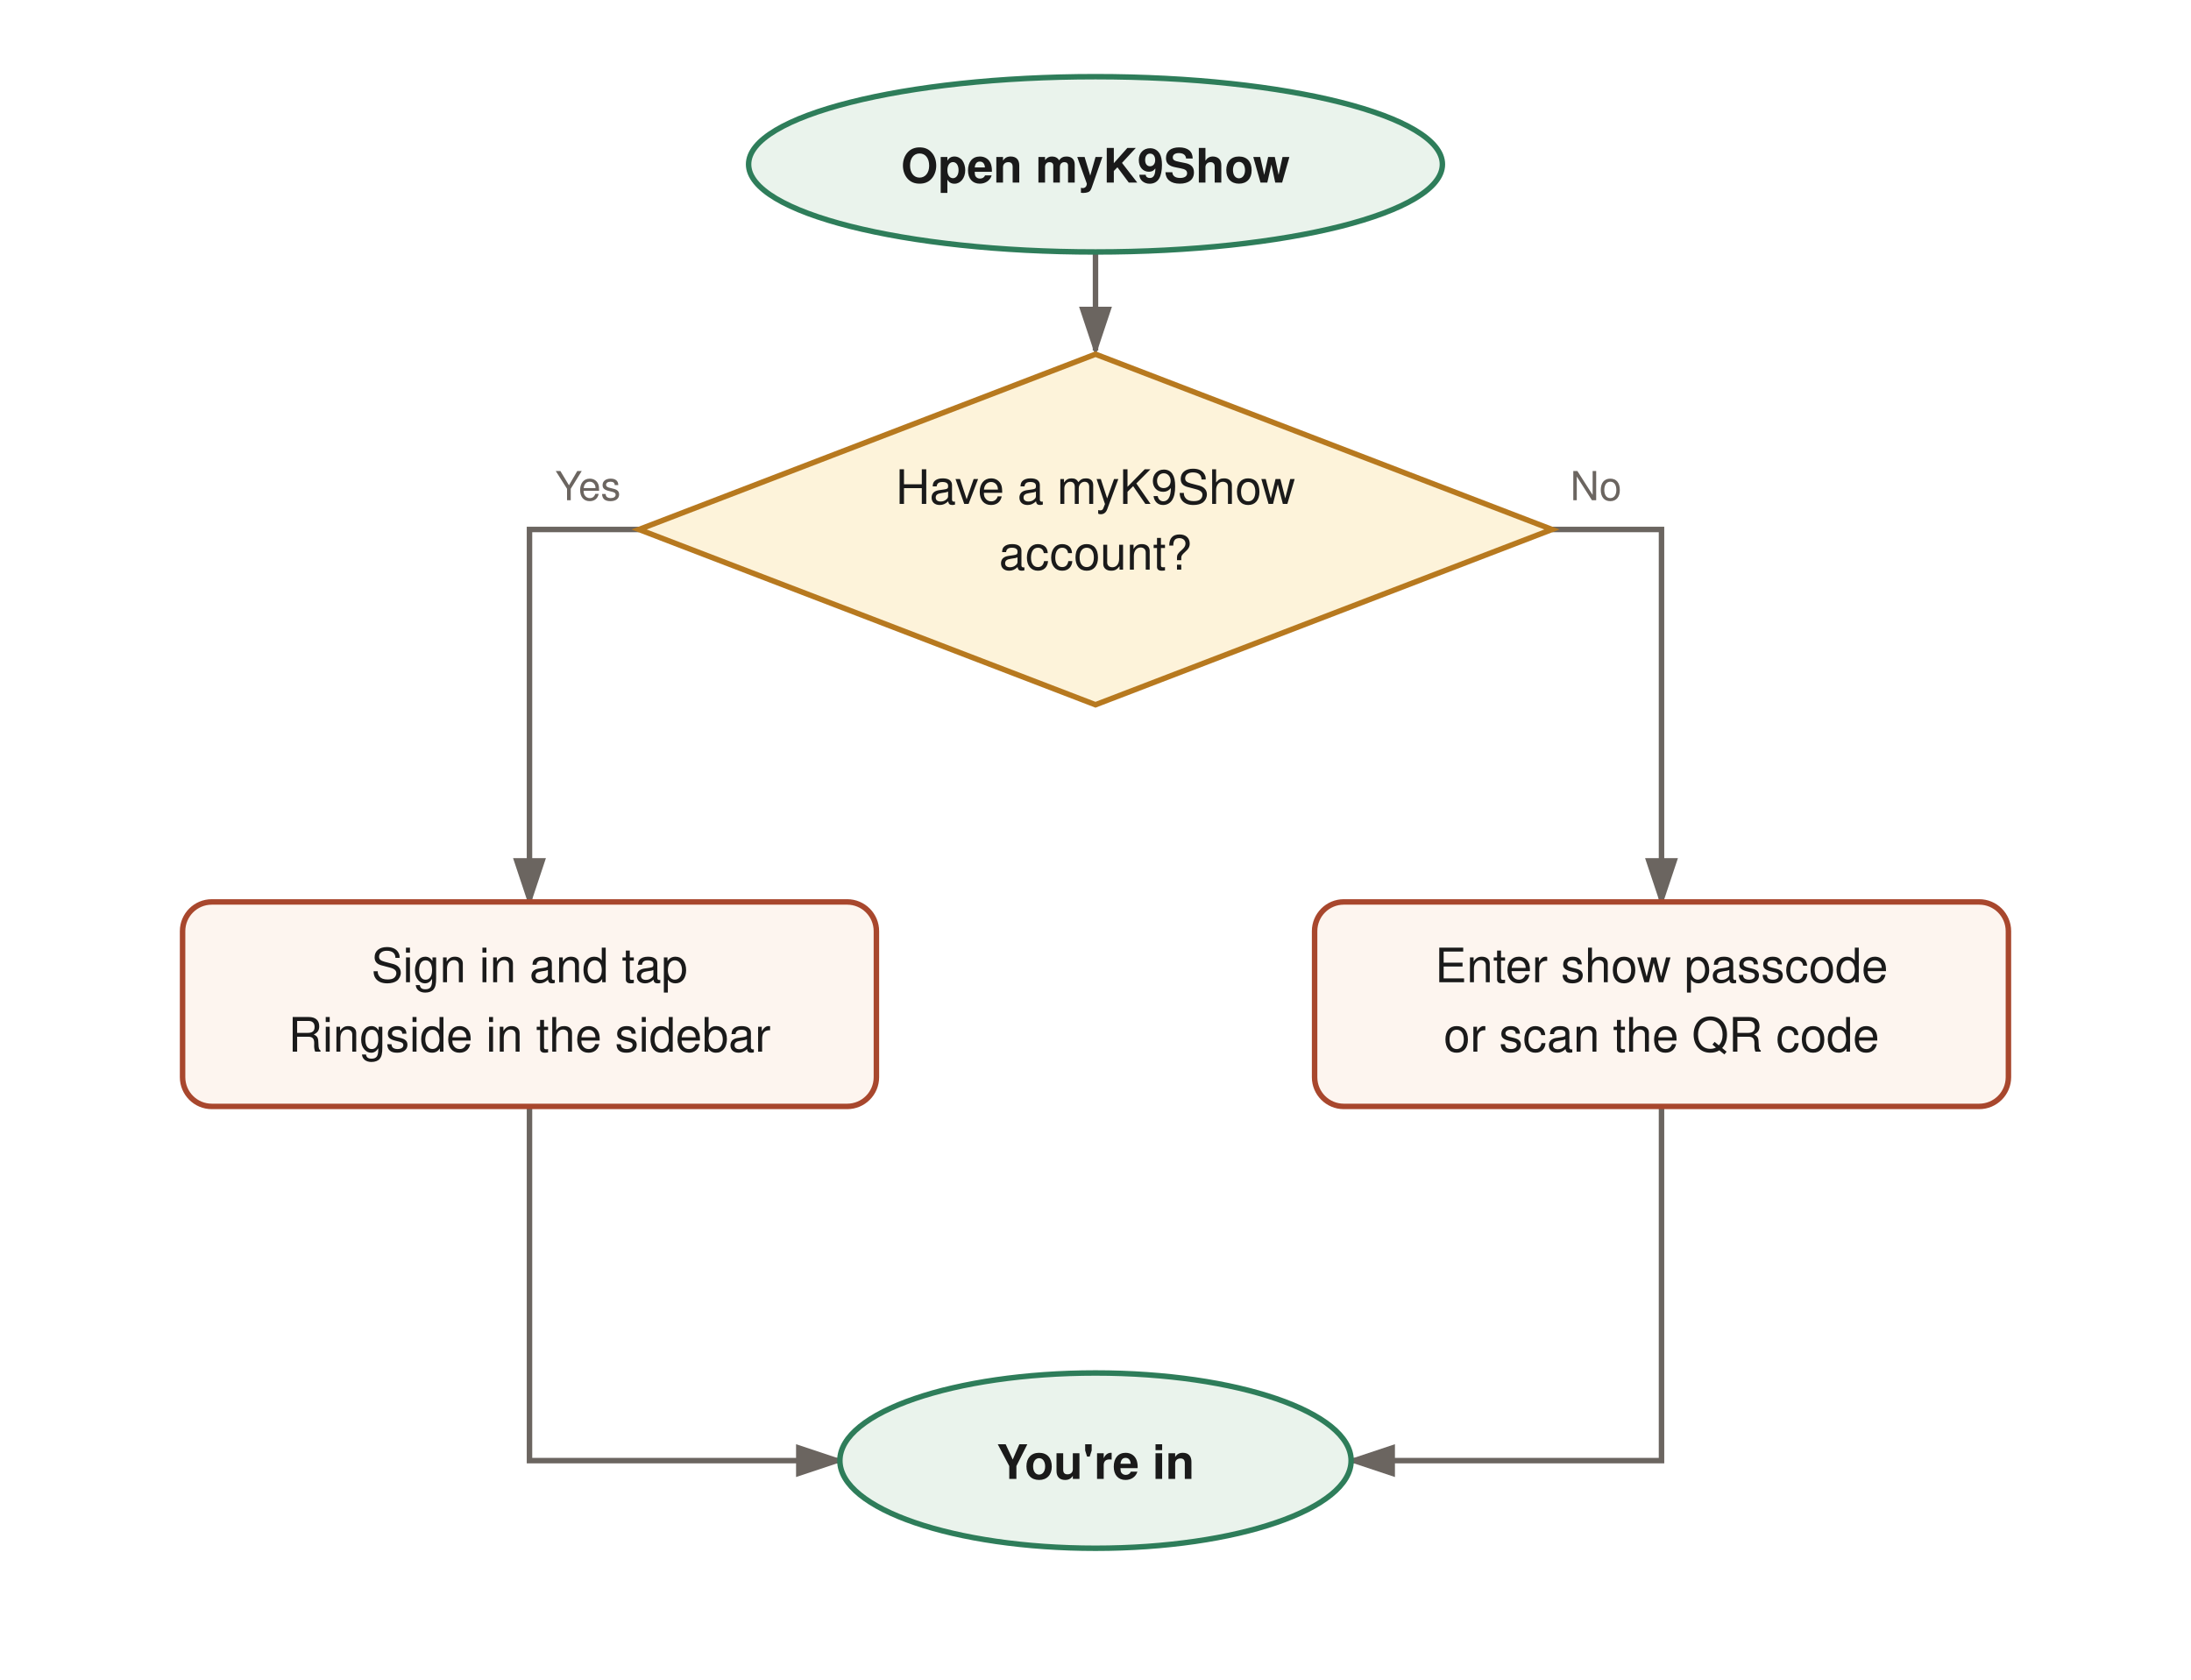
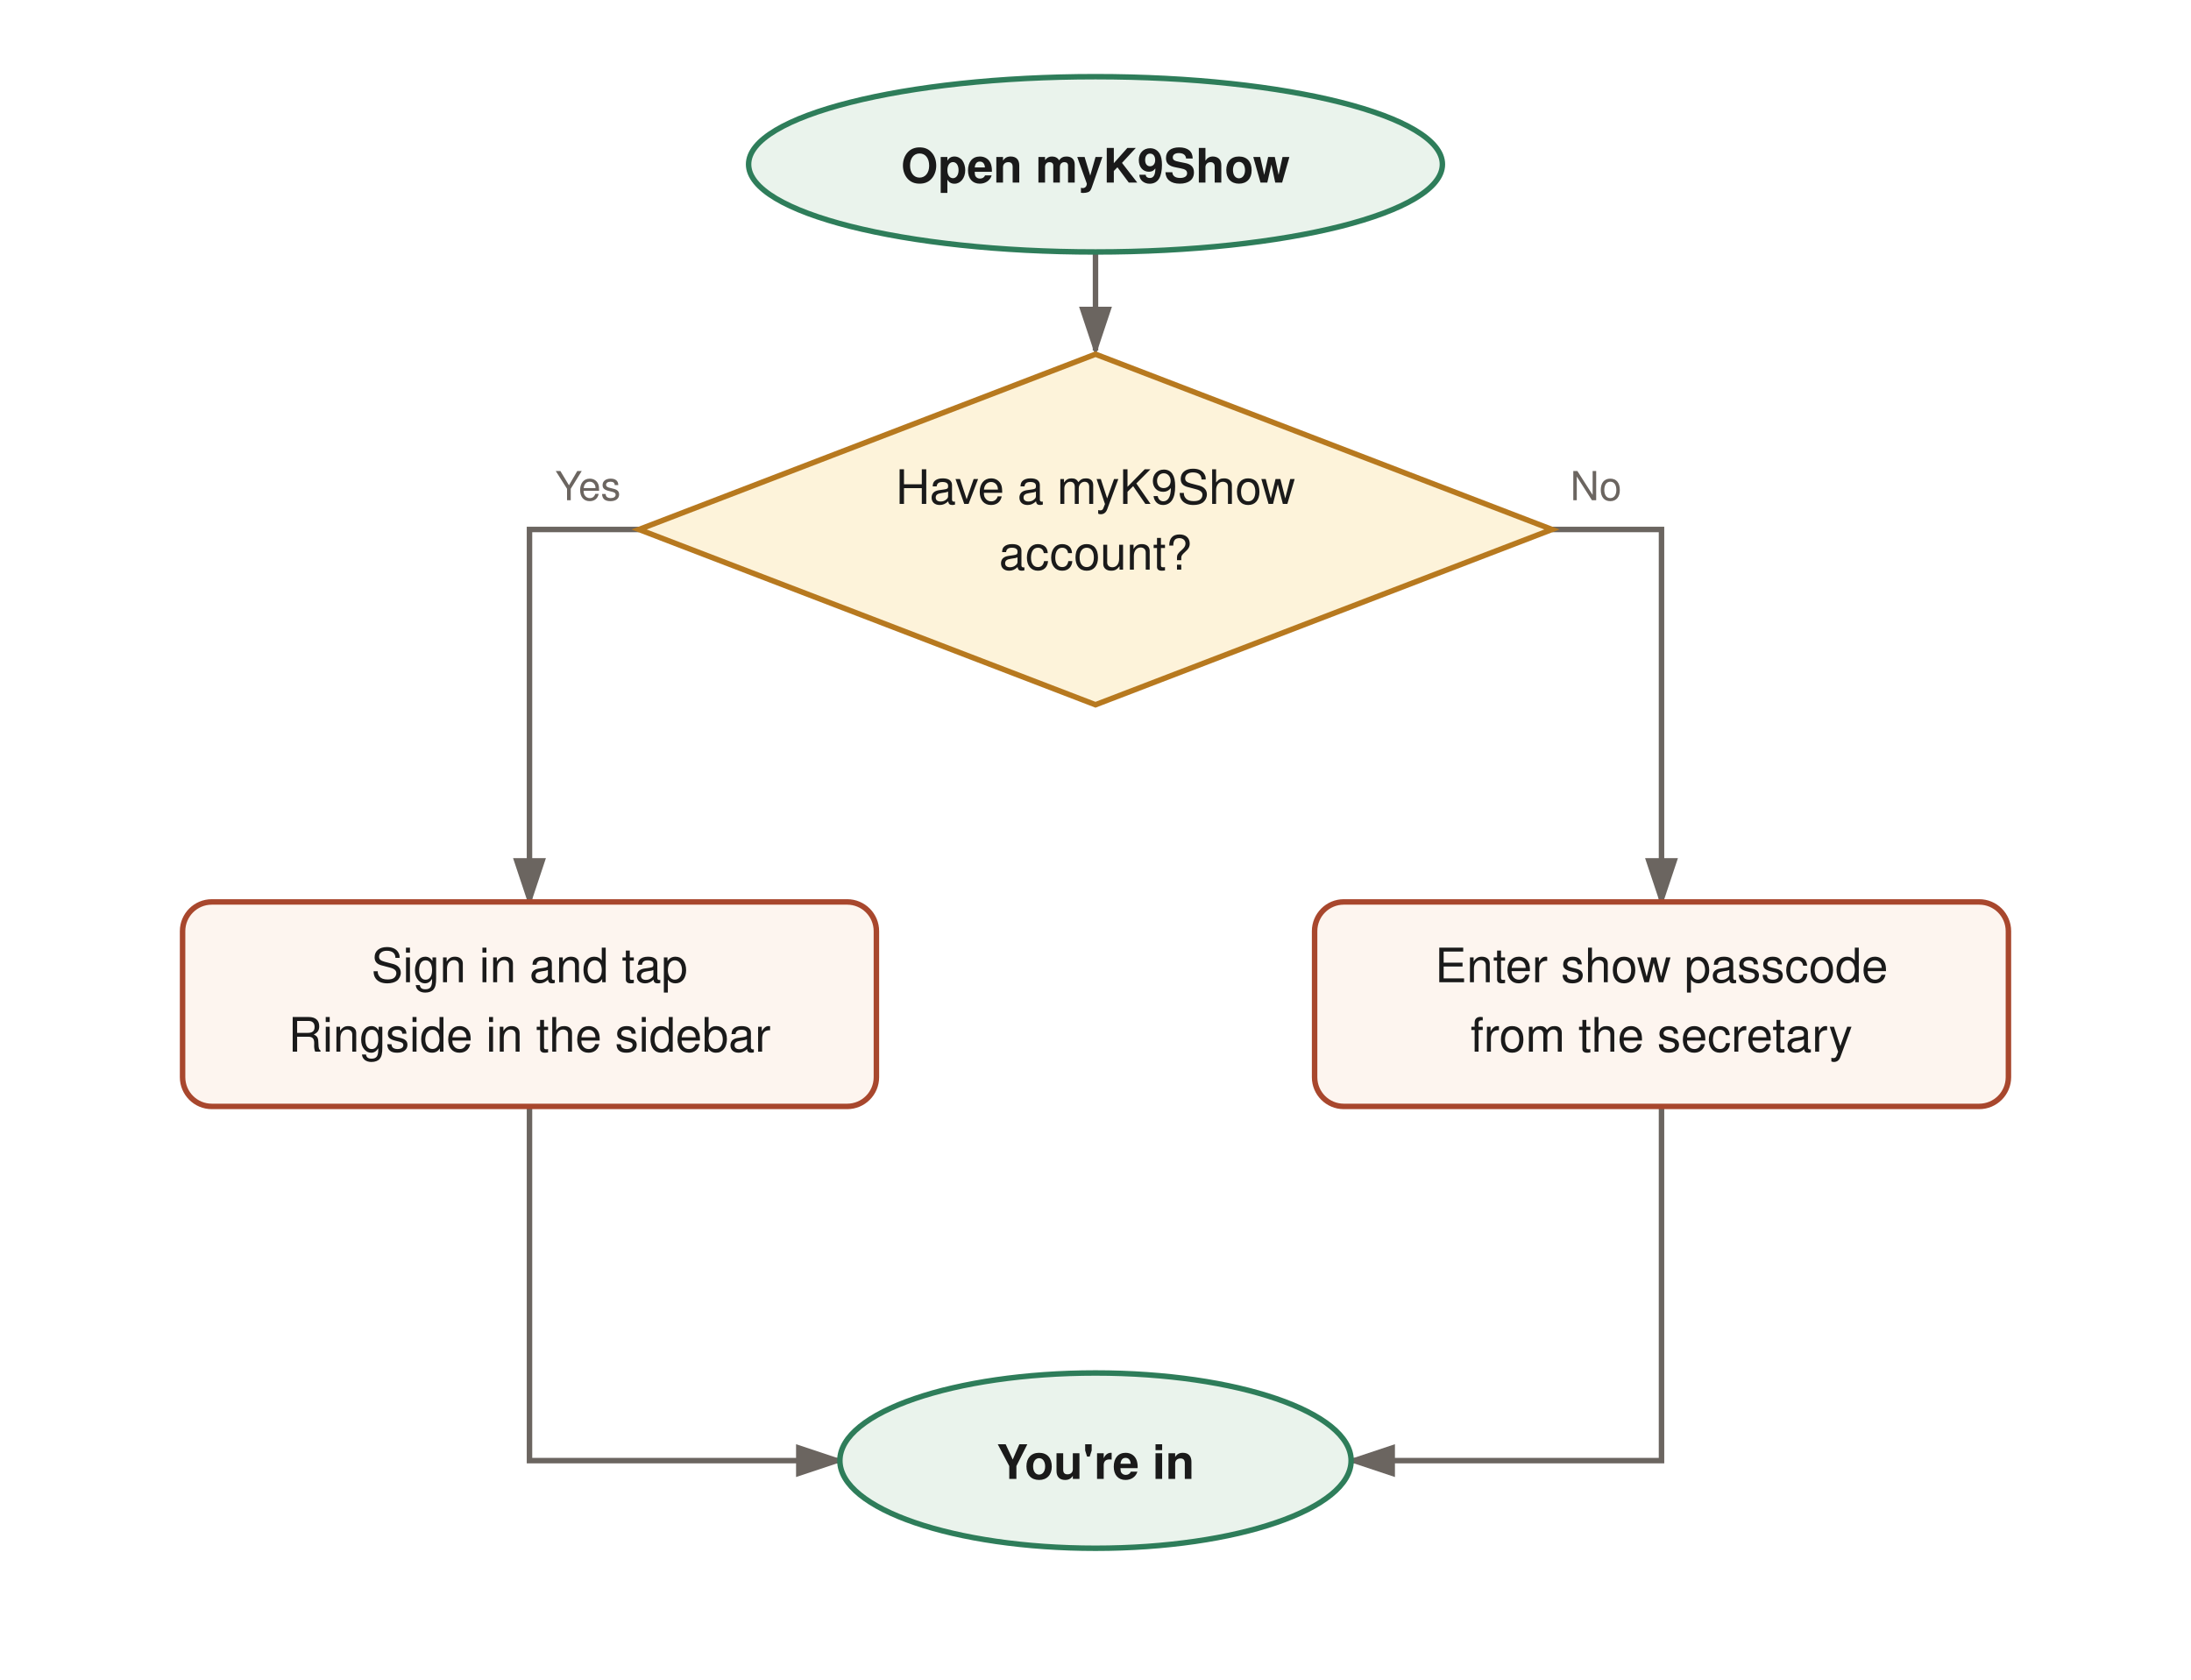
<svg xmlns="http://www.w3.org/2000/svg" viewBox="0 0 600 460" font-family="Helvetica,Arial,sans-serif" font-size="13" fill="#1a1a1a" role="img">
  <defs>
    <marker id="arr" markerWidth="9" markerHeight="6" refX="8" refY="3" orient="auto">
      <polygon points="0 0, 9 3, 0 6" fill="#6b6560" />
    </marker>
  </defs>
  <line x1="300" y1="69" x2="300" y2="96" stroke="#6b6560" stroke-width="1.5" marker-end="url(#arr)" />
  <polyline points="175,145 145,145 145,247" stroke="#6b6560" stroke-width="1.5" fill="none" marker-end="url(#arr)" />
  <polyline points="425,145 455,145 455,247" stroke="#6b6560" stroke-width="1.5" fill="none" marker-end="url(#arr)" />
  <polyline points="145,303 145,400 230,400" stroke="#6b6560" stroke-width="1.5" fill="none" marker-end="url(#arr)" />
  <polyline points="455,303 455,400 370,400" stroke="#6b6560" stroke-width="1.5" fill="none" marker-end="url(#arr)" />
  <ellipse cx="300" cy="45" rx="95" ry="24" fill="#eaf3ec" stroke="#2e7d5a" stroke-width="1.5" />
  <text x="300" y="50" text-anchor="middle" font-weight="bold" fill="#1a1a1a">Open myK9Show</text>
  <polygon points="300,97 425,145 300,193 175,145" fill="#fdf3da" stroke="#b7791f" stroke-width="1.5" />
  <text x="300" y="138" text-anchor="middle" fill="#1a1a1a">Have a myK9Show</text>
  <text x="300" y="156" text-anchor="middle" fill="#1a1a1a">account?</text>
  <text x="170" y="137" text-anchor="end" font-size="11" fill="#6b6560">Yes</text>
  <text x="430" y="137" text-anchor="start" font-size="11" fill="#6b6560">No</text>
  <rect x="50" y="247" width="190" height="56" rx="8" fill="#fdf5ef" stroke="#a8472d" stroke-width="1.5" />
  <text x="145" y="269" text-anchor="middle" fill="#1a1a1a">Sign in and tap</text>
  <text x="145" y="288" text-anchor="middle" fill="#1a1a1a">Ringside in the sidebar</text>
  <rect x="360" y="247" width="190" height="56" rx="8" fill="#fdf5ef" stroke="#a8472d" stroke-width="1.5" />
  <text x="455" y="269" text-anchor="middle" fill="#1a1a1a">Enter show passcode</text>
-   <text x="455" y="288" text-anchor="middle" fill="#1a1a1a">or scan the QR code</text>
+   <text x="455" y="288" text-anchor="middle" fill="#1a1a1a">from the secretary</text>
  <ellipse cx="300" cy="400" rx="70" ry="24" fill="#eaf3ec" stroke="#2e7d5a" stroke-width="1.5" />
  <text x="300" y="405" text-anchor="middle" font-weight="bold" fill="#1a1a1a">You're in</text>
</svg>
